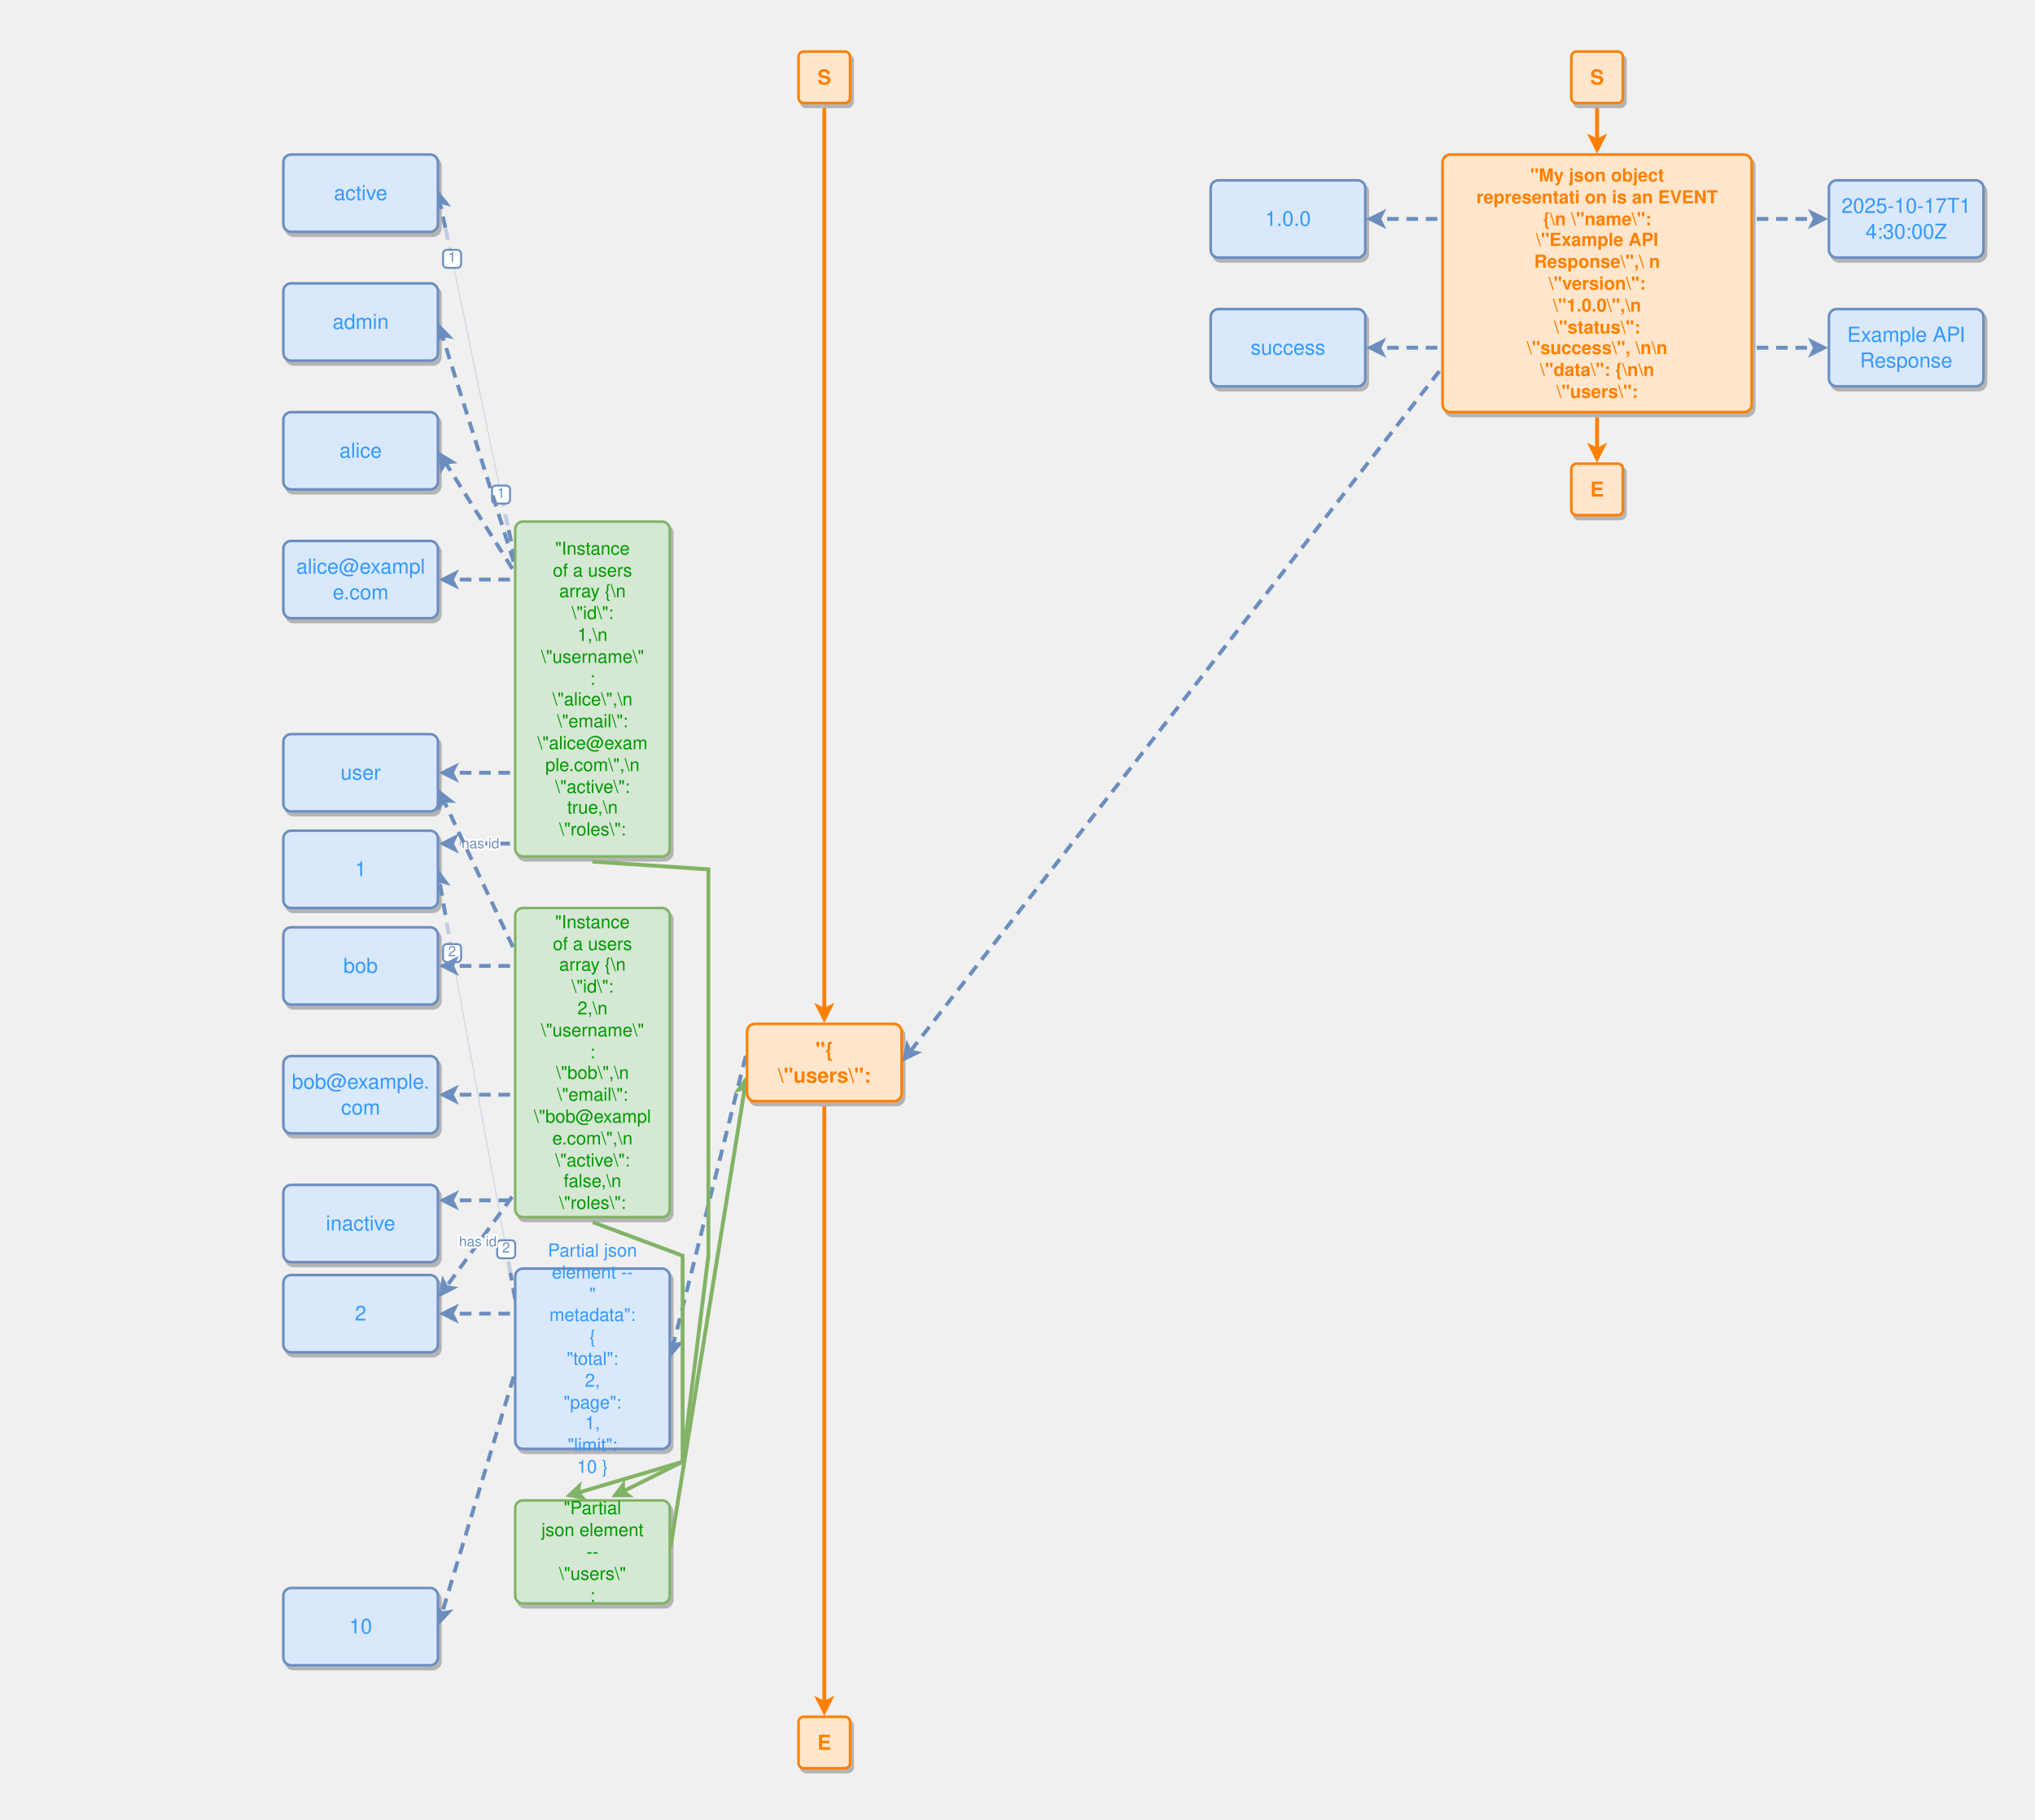
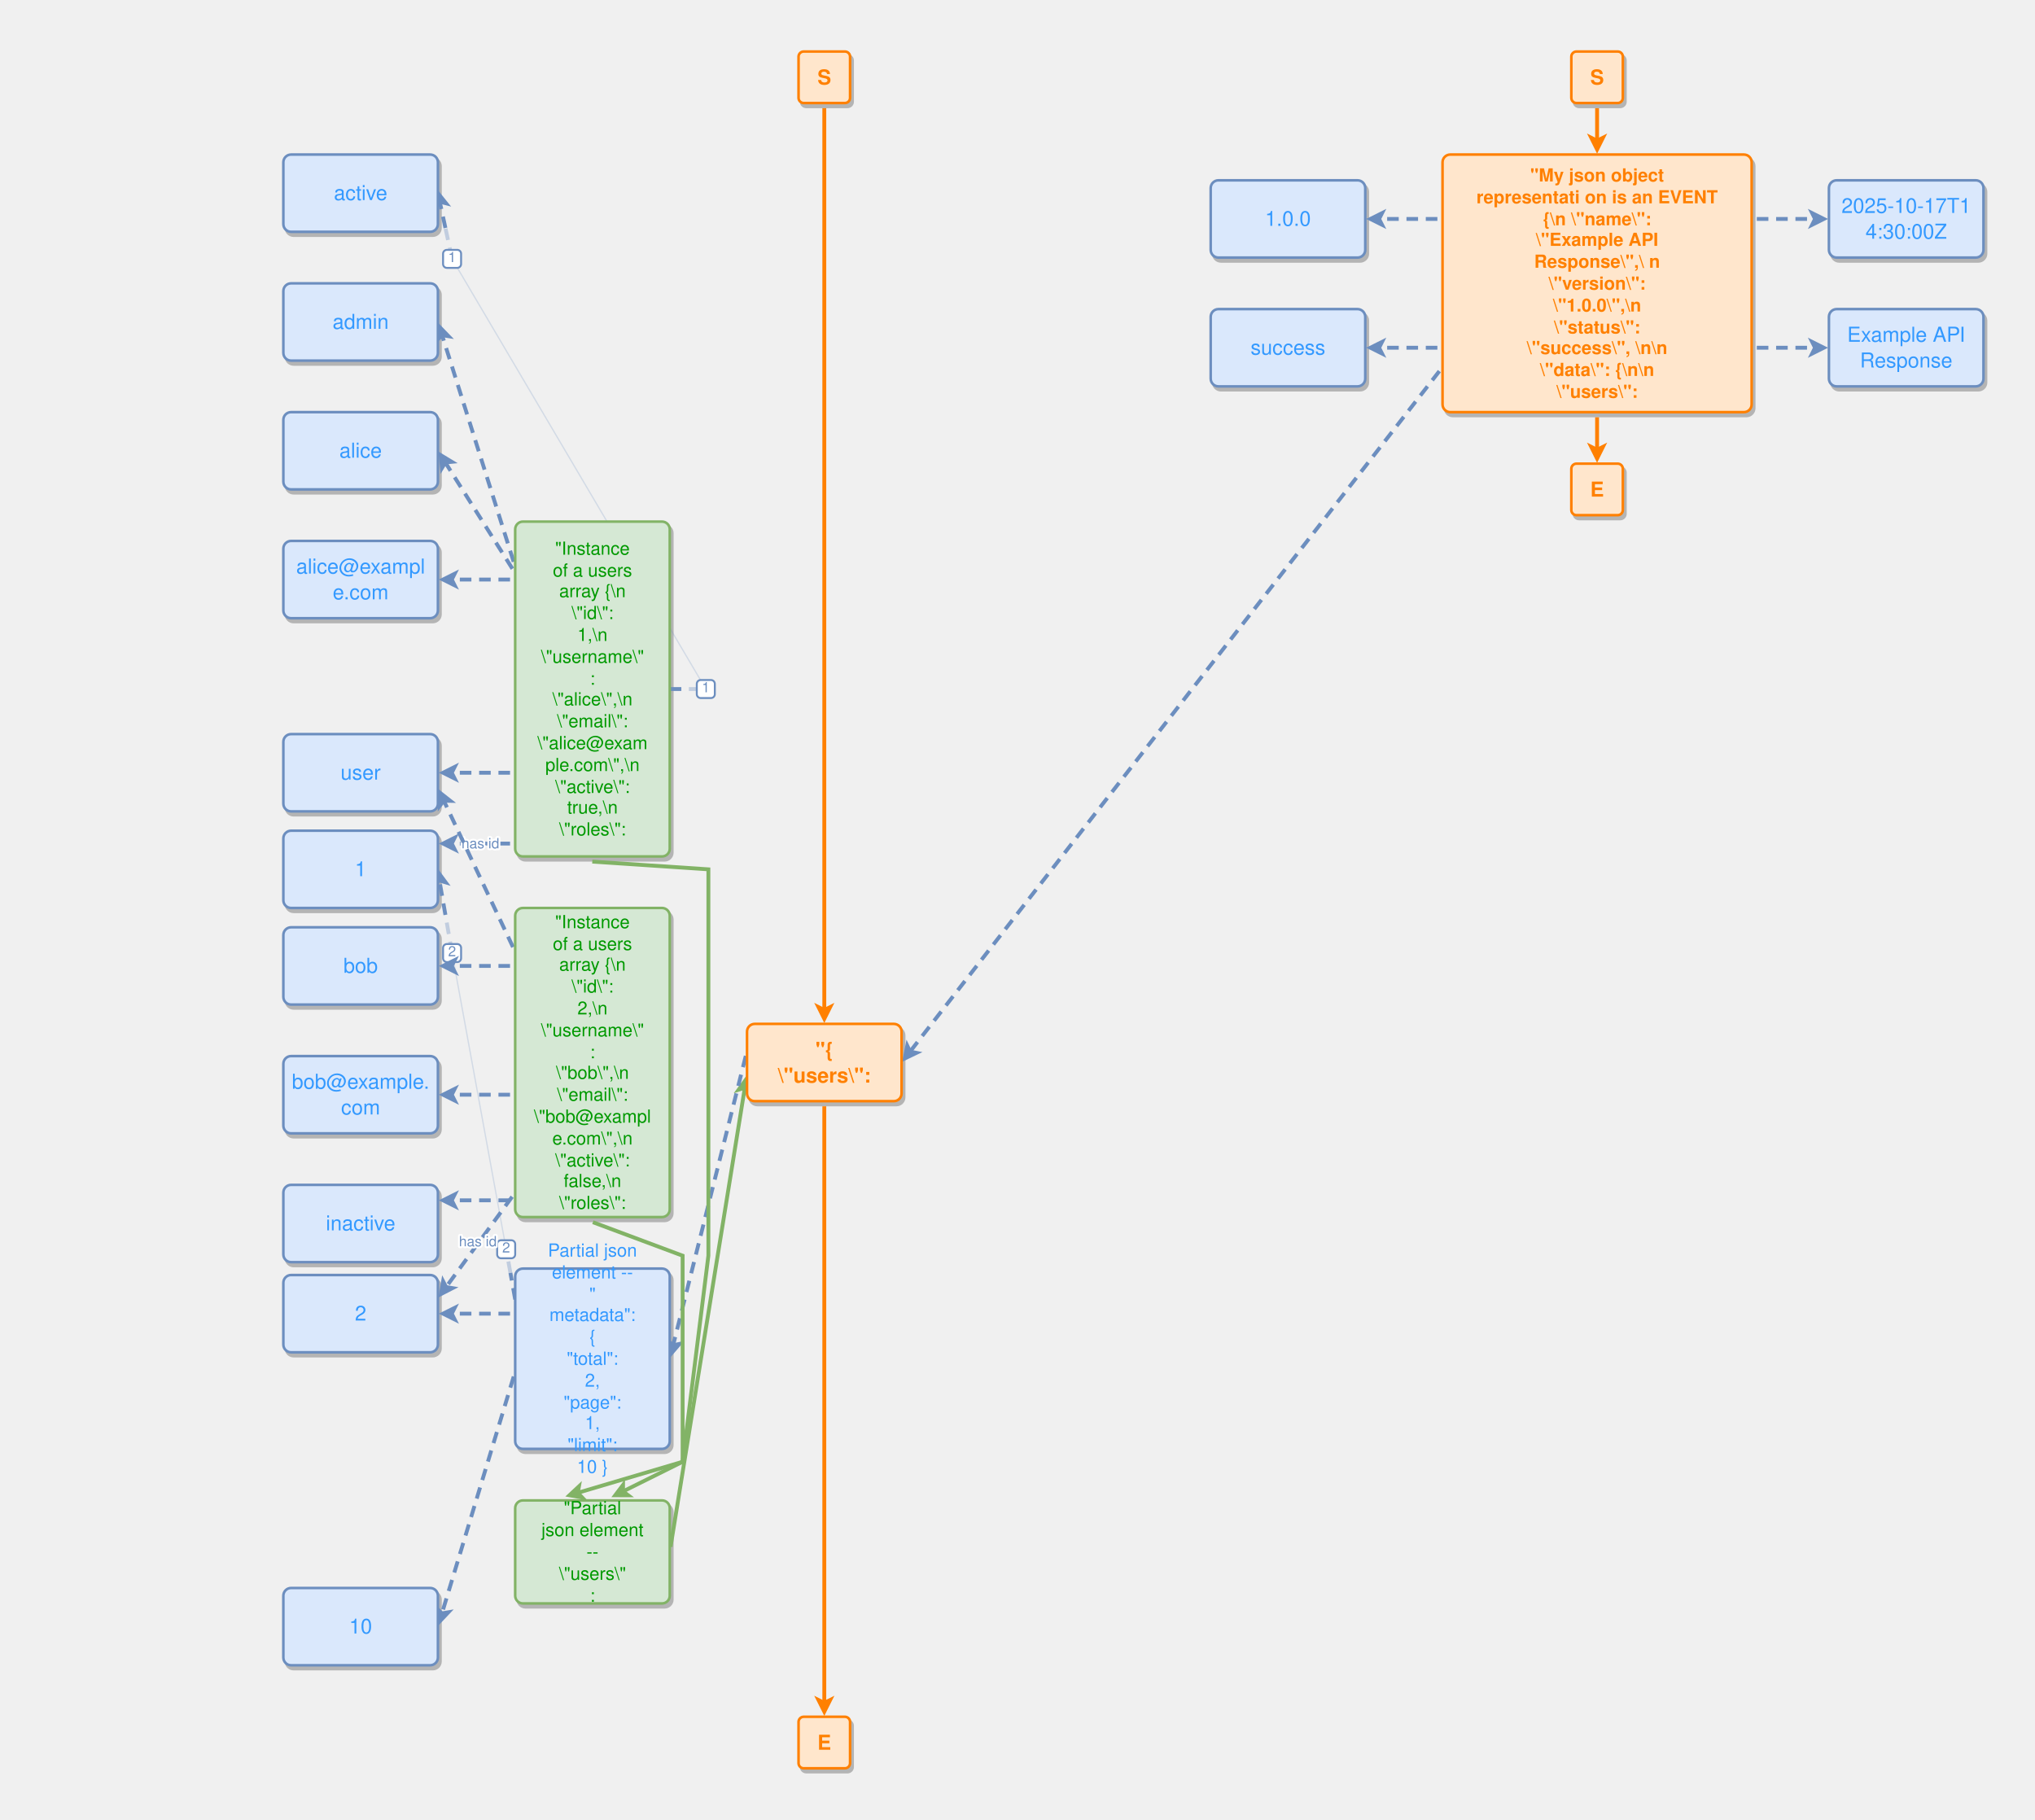
<svg xmlns="http://www.w3.org/2000/svg" width="1580" height="1413" viewBox="0 0 1580 1413">
  <defs>
  </defs>
  <g id="container-shells">
  </g>
  <g id="node-shadows">
    <rect x="220" y="645" width="120" height="60" rx="6" ry="6" fill="#000000" stroke="#000000" stroke-width="2" opacity="0.25" transform="translate(2,3)" />
    <rect x="400" y="985" width="120" height="140" rx="6" ry="6" fill="#000000" stroke="#000000" stroke-width="2" opacity="0.25" transform="translate(2,3)" />
    <rect x="400" y="1165" width="120" height="80" rx="6" ry="6" fill="#000000" stroke="#000000" stroke-width="2" opacity="0.25" transform="translate(2,3)" />
    <rect x="220" y="120" width="120" height="60" rx="6" ry="6" fill="#000000" stroke="#000000" stroke-width="2" opacity="0.25" transform="translate(2,3)" />
    <rect x="220" y="220" width="120" height="60" rx="6" ry="6" fill="#000000" stroke="#000000" stroke-width="2" opacity="0.25" transform="translate(2,3)" />
    <rect x="220" y="320" width="120" height="60" rx="6" ry="6" fill="#000000" stroke="#000000" stroke-width="2" opacity="0.25" transform="translate(2,3)" />
    <rect x="220" y="420" width="120" height="60" rx="6" ry="6" fill="#000000" stroke="#000000" stroke-width="2" opacity="0.25" transform="translate(2,3)" />
    <rect x="220" y="720" width="120" height="60" rx="6" ry="6" fill="#000000" stroke="#000000" stroke-width="2" opacity="0.25" transform="translate(2,3)" />
    <rect x="220" y="820" width="120" height="60" rx="6" ry="6" fill="#000000" stroke="#000000" stroke-width="2" opacity="0.25" transform="translate(2,3)" />
    <rect x="220" y="920" width="120" height="60" rx="6" ry="6" fill="#000000" stroke="#000000" stroke-width="2" opacity="0.25" transform="translate(2,3)" />
    <rect x="940" y="240" width="120" height="60" rx="6" ry="6" fill="#000000" stroke="#000000" stroke-width="2" opacity="0.25" transform="translate(2,3)" />
    <rect x="940" y="140" width="120" height="60" rx="6" ry="6" fill="#000000" stroke="#000000" stroke-width="2" opacity="0.25" transform="translate(2,3)" />
    <rect x="220" y="570" width="120" height="60" rx="6" ry="6" fill="#000000" stroke="#000000" stroke-width="2" opacity="0.25" transform="translate(2,3)" />
    <rect x="580" y="795" width="120" height="60" rx="6" ry="6" fill="#000000" stroke="#000000" stroke-width="2" opacity="0.25" transform="translate(2,3)" />
    <rect x="620" y="40" width="40" height="40" rx="4" ry="4" fill="#000000" stroke="#000000" stroke-width="2" opacity="0.25" transform="translate(2,3)" />
    <rect x="620" y="1333" width="40" height="40" rx="4" ry="4" fill="#000000" stroke="#000000" stroke-width="2" opacity="0.25" transform="translate(2,3)" />
    <rect x="1220" y="40" width="40" height="40" rx="4" ry="4" fill="#000000" stroke="#000000" stroke-width="2" opacity="0.25" transform="translate(2,3)" />
    <rect x="1220" y="360" width="40" height="40" rx="4" ry="4" fill="#000000" stroke="#000000" stroke-width="2" opacity="0.25" transform="translate(2,3)" />
    <rect x="220" y="1233" width="120" height="60" rx="6" ry="6" fill="#000000" stroke="#000000" stroke-width="2" opacity="0.25" transform="translate(2,3)" />
    <rect x="220" y="990" width="120" height="60" rx="6" ry="6" fill="#000000" stroke="#000000" stroke-width="2" opacity="0.25" transform="translate(2,3)" />
    <rect x="1420" y="140" width="120" height="60" rx="6" ry="6" fill="#000000" stroke="#000000" stroke-width="2" opacity="0.25" transform="translate(2,3)" />
    <rect x="1420" y="240" width="120" height="60" rx="6" ry="6" fill="#000000" stroke="#000000" stroke-width="2" opacity="0.25" transform="translate(2,3)" />
    <rect x="400" y="405" width="120" height="260" rx="6" ry="6" fill="#000000" stroke="#000000" stroke-width="2" opacity="0.25" transform="translate(2,3)" />
    <rect x="400" y="705" width="120" height="240" rx="6" ry="6" fill="#000000" stroke="#000000" stroke-width="2" opacity="0.25" transform="translate(2,3)" />
    <rect x="1120" y="120" width="240" height="200" rx="6" ry="6" fill="#000000" stroke="#000000" stroke-width="2" opacity="0.25" transform="translate(2,3)" />
  </g>
  <g id="edges">
    <g class="edge" data-edge-idx="0" data-edge-base="expresses" data-edge-from="10" data-edge-to="1">
      <line class="edge-ghost" x1="393.00" y1="970.00" x2="351.00" y2="740.00" stroke="#6c8ebf" stroke-width="1" stroke-opacity="0.22" />
      <g class="edge-full" opacity="0">
        <line x1="393.00" y1="970.00" x2="351.00" y2="740.00" stroke="#6c8ebf" stroke-width="3" stroke-dasharray="9 6" />
        <text x="372" y="855" text-anchor="middle" dominant-baseline="middle" font-family="Helvetica,Inter,Segoe UI,Arial" font-size="11" paint-order="stroke" stroke="#ffffff" stroke-width="3" stroke-linejoin="round" fill="#6c8ebf">
      </text>
      </g>
      <g class="edge-stub" data-stub-end="source">
        <line x1="400.00" y1="1009.00" x2="396.29" y2="988.35" stroke="#6c8ebf" stroke-width="3" stroke-dasharray="9 6" />
        <line x1="396.29" y1="988.35" x2="393.00" y2="970.00" stroke="#6c8ebf" stroke-width="3" stroke-dasharray="9 6" stroke-opacity="0.35" />
        <g class="edge-badge">
          <rect x="386.00" y="963.00" width="14.00" height="14.00" rx="3" fill="#ffffff" stroke="#6c8ebf" stroke-width="1.5" />
          <text x="393.00" y="970.00" text-anchor="middle" dominant-baseline="central" font-size="11" font-family="Helvetica,Arial,sans-serif" fill="#6c8ebf">2</text>
        </g>
      </g>
      <g class="edge-stub" data-stub-end="target">
        <line x1="345.82" y1="710.35" x2="341.16" y2="683.65" stroke="#6c8ebf" stroke-width="3" stroke-dasharray="9 6" />
        <line x1="351.00" y1="740.00" x2="345.82" y2="710.35" stroke="#6c8ebf" stroke-width="3" stroke-dasharray="9 6" stroke-opacity="0.35" />
        <path d="M 340.00 677.00 L 345.98 685.09 L 341.16 683.65 L 337.12 686.64 Z" fill="#6c8ebf" stroke="#6c8ebf" stroke-width="3" stroke-miterlimit="10" />
        <g class="edge-badge">
          <rect x="344.00" y="733.00" width="14.00" height="14.00" rx="3" fill="#ffffff" stroke="#6c8ebf" stroke-width="1.5" />
          <text x="351.00" y="740.00" text-anchor="middle" dominant-baseline="central" font-size="11" font-family="Helvetica,Arial,sans-serif" fill="#6c8ebf">2</text>
        </g>
      </g>
    </g>
    <g class="edge" data-edge-idx="1" data-edge-base="expresses" data-edge-from="10" data-edge-to="3">
      <line x1="398.84" y1="1068.83" x2="343.12" y2="1252.71" stroke="#6c8ebf" stroke-width="3" stroke-dasharray="9 6" />
      <path d="M 341.16 1259.17 L 339.46 1249.25 L 343.12 1252.71 L 348.08 1251.86 Z" fill="#6c8ebf" stroke="#6c8ebf" stroke-width="3" stroke-miterlimit="10" />
      <text x="370" y="1160" text-anchor="middle" dominant-baseline="middle" font-family="Helvetica,Inter,Segoe UI,Arial" font-size="11" paint-order="stroke" stroke="#ffffff" stroke-width="3" stroke-linejoin="round" fill="#6c8ebf">
      </text>
    </g>
    <g class="edge" data-edge-idx="2" data-edge-base="expresses" data-edge-from="10" data-edge-to="4">
      <line x1="396.00" y1="1020.00" x2="350.75" y2="1020.00" stroke="#6c8ebf" stroke-width="3" stroke-dasharray="9 6" />
      <path d="M 344.00 1020.00 L 353.00 1015.50 L 350.75 1020.00 L 353.00 1024.50 Z" fill="#6c8ebf" stroke="#6c8ebf" stroke-width="3" stroke-miterlimit="10" />
      <text x="373" y="1020" text-anchor="middle" dominant-baseline="middle" font-family="Helvetica,Inter,Segoe UI,Arial" font-size="11" paint-order="stroke" stroke="#ffffff" stroke-width="3" stroke-linejoin="round" fill="#6c8ebf">
      </text>
    </g>
    <g class="edge" data-edge-idx="3" data-edge-base="partof" data-edge-from="11" data-edge-to="21">
      <line x1="520.64" y1="1201.05" x2="578.28" y2="844.61" stroke="#82b366" stroke-width="3" />
      <path d="M 579.36 837.95 L 582.37 847.55 L 578.28 844.61 L 573.48 846.11 Z" fill="#82b366" stroke="#82b366" stroke-width="3" stroke-miterlimit="10" />
    </g>
    <g class="edge" data-edge-idx="4" data-edge-base="expresses" data-edge-from="21" data-edge-to="10">
      <line x1="579.03" y1="819.88" x2="522.62" y2="1044.57" stroke="#6c8ebf" stroke-width="3" stroke-dasharray="9 6" />
      <path d="M 520.97 1051.12 L 518.80 1041.30 L 522.62 1044.57 L 527.53 1043.49 Z" fill="#6c8ebf" stroke="#6c8ebf" stroke-width="3" stroke-miterlimit="10" />
      <text x="550" y="931" text-anchor="middle" dominant-baseline="middle" font-family="Helvetica,Inter,Segoe UI,Arial" font-size="11" paint-order="stroke" stroke="#ffffff" stroke-width="3" stroke-linejoin="round" fill="#6c8ebf">
      </text>
    </g>
    <g class="edge" data-edge-idx="5" data-edge-base="leadsto" data-edge-from="21" data-edge-to="23">
      <line x1="640.00" y1="859.00" x2="640.00" y2="1322.25" stroke="#ff8000" stroke-width="3" />
      <path d="M 640.00 1329.00 L 635.50 1320.00 L 640.00 1322.25 L 644.50 1320.00 Z" fill="#ff8000" stroke="#ff8000" stroke-width="3" stroke-miterlimit="10" />
    </g>
    <g class="edge" data-edge-idx="6" data-edge-base="leadsto" data-edge-from="22" data-edge-to="21">
      <line x1="640.00" y1="84.00" x2="640.00" y2="784.25" stroke="#ff8000" stroke-width="3" />
      <path d="M 640.00 791.00 L 635.50 782.00 L 640.00 784.25 L 644.50 782.00 Z" fill="#ff8000" stroke="#ff8000" stroke-width="3" stroke-miterlimit="10" />
    </g>
    <g class="edge" data-edge-idx="7" data-edge-base="leadsto" data-edge-from="24" data-edge-to="9">
      <line x1="1240.00" y1="84.00" x2="1240.00" y2="109.25" stroke="#ff8000" stroke-width="3" />
      <path d="M 1240.00 116.00 L 1235.50 107.00 L 1240.00 109.25 L 1244.50 107.00 Z" fill="#ff8000" stroke="#ff8000" stroke-width="3" stroke-miterlimit="10" />
    </g>
    <g class="edge" data-edge-idx="8" data-edge-base="expresses" data-edge-from="7" data-edge-to="1">
      <line x1="396.00" y1="655.00" x2="350.75" y2="655.00" stroke="#6c8ebf" stroke-width="3" stroke-dasharray="9 6" />
      <path d="M 344.00 655.00 L 353.00 650.50 L 350.75 655.00 L 353.00 659.50 Z" fill="#6c8ebf" stroke="#6c8ebf" stroke-width="3" stroke-miterlimit="10" />
      <text x="373" y="655" text-anchor="middle" dominant-baseline="middle" font-family="Helvetica,Inter,Segoe UI,Arial" font-size="11" paint-order="stroke" stroke="#ffffff" stroke-width="3" stroke-linejoin="round" fill="#6c8ebf">has id</text>
    </g>
    <g class="edge" data-edge-idx="9" data-edge-base="partof" data-edge-from="7" data-edge-to="11">
      <polyline points="459.86,669.00 550,675 550,975 530,1135 448.62,1159.09" fill="none" stroke="#82b366" stroke-width="3" />
      <path d="M 442.14 1161.00 L 449.50 1154.13 L 448.62 1159.09 L 452.05 1162.76 Z" fill="#82b366" stroke="#82b366" stroke-width="3" stroke-miterlimit="10" />
    </g>
    <g class="edge" data-edge-idx="10" data-edge-base="expresses" data-edge-from="7" data-edge-to="12">
-       <line class="edge-ghost" x1="389.00" y1="384.00" x2="351.00" y2="201.00" stroke="#6c8ebf" stroke-width="1" stroke-opacity="0.22" />
+       <line class="edge-ghost" x1="548.00" y1="535.00" x2="351.00" y2="201.00" stroke="#6c8ebf" stroke-width="1" stroke-opacity="0.22" />
      <g class="edge-full" opacity="0">
-         <line x1="389.00" y1="384.00" x2="351.00" y2="201.00" stroke="#6c8ebf" stroke-width="3" stroke-dasharray="9 6" />
-         <text x="370" y="292" text-anchor="middle" dominant-baseline="middle" font-family="Helvetica,Inter,Segoe UI,Arial" font-size="11" paint-order="stroke" stroke="#ffffff" stroke-width="3" stroke-linejoin="round" fill="#6c8ebf">
+         <line x1="548.00" y1="535.00" x2="351.00" y2="201.00" stroke="#6c8ebf" stroke-width="3" stroke-dasharray="9 6" />
+         <text x="449" y="368" text-anchor="middle" dominant-baseline="middle" font-family="Helvetica,Inter,Segoe UI,Arial" font-size="11" paint-order="stroke" stroke="#ffffff" stroke-width="3" stroke-linejoin="round" fill="#6c8ebf">
      </text>
      </g>
      <g class="edge-stub" data-stub-end="source">
-         <line x1="400.00" y1="435.00" x2="394.18" y2="408.00" stroke="#6c8ebf" stroke-width="3" stroke-dasharray="9 6" />
-         <line x1="394.18" y1="408.00" x2="389.00" y2="384.00" stroke="#6c8ebf" stroke-width="3" stroke-dasharray="9 6" stroke-opacity="0.35" />
+         <line x1="520.00" y1="535.00" x2="534.82" y2="535.00" stroke="#6c8ebf" stroke-width="3" stroke-dasharray="9 6" />
+         <line x1="534.82" y1="535.00" x2="548.00" y2="535.00" stroke="#6c8ebf" stroke-width="3" stroke-dasharray="9 6" stroke-opacity="0.35" />
        <g class="edge-badge">
-           <rect x="382.00" y="377.00" width="14.00" height="14.00" rx="3" fill="#ffffff" stroke="#6c8ebf" stroke-width="1.5" />
-           <text x="389.00" y="384.00" text-anchor="middle" dominant-baseline="central" font-size="11" font-family="Helvetica,Arial,sans-serif" fill="#6c8ebf">1</text>
+           <rect x="541.00" y="528.00" width="14.00" height="14.00" rx="3" fill="#ffffff" stroke="#6c8ebf" stroke-width="1.5" />
+           <text x="548.00" y="535.00" text-anchor="middle" dominant-baseline="central" font-size="11" font-family="Helvetica,Arial,sans-serif" fill="#6c8ebf">1</text>
        </g>
      </g>
      <g class="edge-stub" data-stub-end="target">
        <line x1="345.82" y1="177.00" x2="341.42" y2="156.60" stroke="#6c8ebf" stroke-width="3" stroke-dasharray="9 6" />
        <line x1="351.00" y1="201.00" x2="345.82" y2="177.00" stroke="#6c8ebf" stroke-width="3" stroke-dasharray="9 6" stroke-opacity="0.35" />
        <path d="M 340.00 150.00 L 346.30 157.85 L 341.42 156.60 L 337.50 159.75 Z" fill="#6c8ebf" stroke="#6c8ebf" stroke-width="3" stroke-miterlimit="10" />
        <g class="edge-badge">
          <rect x="344.00" y="194.00" width="14.00" height="14.00" rx="3" fill="#ffffff" stroke="#6c8ebf" stroke-width="1.5" />
          <text x="351.00" y="201.00" text-anchor="middle" dominant-baseline="central" font-size="11" font-family="Helvetica,Arial,sans-serif" fill="#6c8ebf">1</text>
        </g>
      </g>
    </g>
    <g class="edge" data-edge-idx="11" data-edge-base="expresses" data-edge-from="7" data-edge-to="13">
      <line x1="398.80" y1="436.19" x2="343.24" y2="260.25" stroke="#6c8ebf" stroke-width="3" stroke-dasharray="9 6" />
      <path d="M 341.20 253.81 L 348.21 261.04 L 343.24 260.25 L 339.62 263.75 Z" fill="#6c8ebf" stroke="#6c8ebf" stroke-width="3" stroke-miterlimit="10" />
      <text x="370" y="348" text-anchor="middle" dominant-baseline="middle" font-family="Helvetica,Inter,Segoe UI,Arial" font-size="11" paint-order="stroke" stroke="#ffffff" stroke-width="3" stroke-linejoin="round" fill="#6c8ebf">
      </text>
    </g>
    <g class="edge" data-edge-idx="12" data-edge-base="expresses" data-edge-from="7" data-edge-to="14">
      <line x1="397.86" y1="441.62" x2="345.74" y2="359.09" stroke="#6c8ebf" stroke-width="3" stroke-dasharray="9 6" />
      <path d="M 342.14 353.38 L 350.75 358.59 L 345.74 359.09 L 343.14 363.39 Z" fill="#6c8ebf" stroke="#6c8ebf" stroke-width="3" stroke-miterlimit="10" />
      <text x="371" y="400" text-anchor="middle" dominant-baseline="middle" font-family="Helvetica,Inter,Segoe UI,Arial" font-size="11" paint-order="stroke" stroke="#ffffff" stroke-width="3" stroke-linejoin="round" fill="#6c8ebf">
      </text>
    </g>
    <g class="edge" data-edge-idx="13" data-edge-base="expresses" data-edge-from="7" data-edge-to="15">
      <line x1="396.00" y1="450.00" x2="350.75" y2="450.00" stroke="#6c8ebf" stroke-width="3" stroke-dasharray="9 6" />
      <path d="M 344.00 450.00 L 353.00 445.50 L 350.75 450.00 L 353.00 454.50 Z" fill="#6c8ebf" stroke="#6c8ebf" stroke-width="3" stroke-miterlimit="10" />
      <text x="373" y="450" text-anchor="middle" dominant-baseline="middle" font-family="Helvetica,Inter,Segoe UI,Arial" font-size="11" paint-order="stroke" stroke="#ffffff" stroke-width="3" stroke-linejoin="round" fill="#6c8ebf">
      </text>
    </g>
    <g class="edge" data-edge-idx="14" data-edge-base="expresses" data-edge-from="7" data-edge-to="20">
      <line x1="396.00" y1="600.00" x2="350.75" y2="600.00" stroke="#6c8ebf" stroke-width="3" stroke-dasharray="9 6" />
      <path d="M 344.00 600.00 L 353.00 595.50 L 350.75 600.00 L 353.00 604.50 Z" fill="#6c8ebf" stroke="#6c8ebf" stroke-width="3" stroke-miterlimit="10" />
      <text x="373" y="600" text-anchor="middle" dominant-baseline="middle" font-family="Helvetica,Inter,Segoe UI,Arial" font-size="11" paint-order="stroke" stroke="#ffffff" stroke-width="3" stroke-linejoin="round" fill="#6c8ebf">
      </text>
    </g>
    <g class="edge" data-edge-idx="15" data-edge-base="partof" data-edge-from="8" data-edge-to="11">
      <polyline points="460.33,948.99 530,975 530,1135 483.72,1158.01" fill="none" stroke="#82b366" stroke-width="3" />
      <path d="M 477.67 1161.01 L 483.73 1152.98 L 483.72 1158.01 L 487.74 1161.04 Z" fill="#82b366" stroke="#82b366" stroke-width="3" stroke-miterlimit="10" />
    </g>
    <g class="edge" data-edge-idx="16" data-edge-base="expresses" data-edge-from="8" data-edge-to="16">
      <line x1="396.00" y1="750.00" x2="350.75" y2="750.00" stroke="#6c8ebf" stroke-width="3" stroke-dasharray="9 6" />
      <path d="M 344.00 750.00 L 353.00 745.50 L 350.75 750.00 L 353.00 754.50 Z" fill="#6c8ebf" stroke="#6c8ebf" stroke-width="3" stroke-miterlimit="10" />
      <text x="373" y="750" text-anchor="middle" dominant-baseline="middle" font-family="Helvetica,Inter,Segoe UI,Arial" font-size="11" paint-order="stroke" stroke="#ffffff" stroke-width="3" stroke-linejoin="round" fill="#6c8ebf">
      </text>
    </g>
    <g class="edge" data-edge-idx="17" data-edge-base="expresses" data-edge-from="8" data-edge-to="17">
      <line x1="396.00" y1="850.00" x2="350.75" y2="850.00" stroke="#6c8ebf" stroke-width="3" stroke-dasharray="9 6" />
      <path d="M 344.00 850.00 L 353.00 845.50 L 350.75 850.00 L 353.00 854.50 Z" fill="#6c8ebf" stroke="#6c8ebf" stroke-width="3" stroke-miterlimit="10" />
      <text x="373" y="850" text-anchor="middle" dominant-baseline="middle" font-family="Helvetica,Inter,Segoe UI,Arial" font-size="11" paint-order="stroke" stroke="#ffffff" stroke-width="3" stroke-linejoin="round" fill="#6c8ebf">
      </text>
    </g>
    <g class="edge" data-edge-idx="18" data-edge-base="expresses" data-edge-from="8" data-edge-to="18">
      <line x1="396.00" y1="932.00" x2="350.75" y2="932.00" stroke="#6c8ebf" stroke-width="3" stroke-dasharray="9 6" />
      <path d="M 344.00 932.00 L 353.00 927.50 L 350.75 932.00 L 353.00 936.50 Z" fill="#6c8ebf" stroke="#6c8ebf" stroke-width="3" stroke-miterlimit="10" />
      <text x="373" y="932" text-anchor="middle" dominant-baseline="middle" font-family="Helvetica,Inter,Segoe UI,Arial" font-size="11" paint-order="stroke" stroke="#ffffff" stroke-width="3" stroke-linejoin="round" fill="#6c8ebf">
      </text>
    </g>
    <g class="edge" data-edge-idx="19" data-edge-base="expresses" data-edge-from="8" data-edge-to="20">
      <line x1="398.29" y1="735.38" x2="344.59" y2="621.72" stroke="#6c8ebf" stroke-width="3" stroke-dasharray="9 6" />
      <path d="M 341.71 615.62 L 349.62 621.83 L 344.59 621.72 L 341.48 625.68 Z" fill="#6c8ebf" stroke="#6c8ebf" stroke-width="3" stroke-miterlimit="10" />
      <text x="371" y="678" text-anchor="middle" dominant-baseline="middle" font-family="Helvetica,Inter,Segoe UI,Arial" font-size="11" paint-order="stroke" stroke="#ffffff" stroke-width="3" stroke-linejoin="round" fill="#6c8ebf">
      </text>
    </g>
    <g class="edge" data-edge-idx="20" data-edge-base="expresses" data-edge-from="8" data-edge-to="4">
      <line x1="397.64" y1="929.23" x2="346.35" y2="999.32" stroke="#6c8ebf" stroke-width="3" stroke-dasharray="9 6" />
      <path d="M 342.36 1004.77 L 344.04 994.85 L 346.35 999.32 L 351.31 1000.17 Z" fill="#6c8ebf" stroke="#6c8ebf" stroke-width="3" stroke-miterlimit="10" />
      <text x="371" y="964" text-anchor="middle" dominant-baseline="middle" font-family="Helvetica,Inter,Segoe UI,Arial" font-size="11" paint-order="stroke" stroke="#ffffff" stroke-width="3" stroke-linejoin="round" fill="#6c8ebf">has id</text>
    </g>
    <g class="edge" data-edge-idx="21" data-edge-base="expresses" data-edge-from="9" data-edge-to="19">
      <line x1="1116.00" y1="270.00" x2="1070.75" y2="270.00" stroke="#6c8ebf" stroke-width="3" stroke-dasharray="9 6" />
      <path d="M 1064.00 270.00 L 1073.00 265.50 L 1070.75 270.00 L 1073.00 274.50 Z" fill="#6c8ebf" stroke="#6c8ebf" stroke-width="3" stroke-miterlimit="10" />
      <text x="1093" y="270" text-anchor="middle" dominant-baseline="middle" font-family="Helvetica,Inter,Segoe UI,Arial" font-size="11" paint-order="stroke" stroke="#ffffff" stroke-width="3" stroke-linejoin="round" fill="#6c8ebf">
      </text>
    </g>
    <g class="edge" data-edge-idx="22" data-edge-base="expresses" data-edge-from="9" data-edge-to="2">
      <line x1="1116.00" y1="170.00" x2="1070.75" y2="170.00" stroke="#6c8ebf" stroke-width="3" stroke-dasharray="9 6" />
      <path d="M 1064.00 170.00 L 1073.00 165.50 L 1070.75 170.00 L 1073.00 174.50 Z" fill="#6c8ebf" stroke="#6c8ebf" stroke-width="3" stroke-miterlimit="10" />
      <text x="1093" y="170" text-anchor="middle" dominant-baseline="middle" font-family="Helvetica,Inter,Segoe UI,Arial" font-size="11" paint-order="stroke" stroke="#ffffff" stroke-width="3" stroke-linejoin="round" fill="#6c8ebf">
      </text>
    </g>
    <g class="edge" data-edge-idx="23" data-edge-base="expresses" data-edge-from="9" data-edge-to="21">
      <line x1="1117.54" y1="288.16" x2="706.60" y2="816.51" stroke="#6c8ebf" stroke-width="3" stroke-dasharray="9 6" />
      <path d="M 702.46 821.84 L 704.43 811.98 L 706.60 816.51 L 711.53 817.50 Z" fill="#6c8ebf" stroke="#6c8ebf" stroke-width="3" stroke-miterlimit="10" />
      <text x="911" y="552" text-anchor="middle" dominant-baseline="middle" font-family="Helvetica,Inter,Segoe UI,Arial" font-size="11" paint-order="stroke" stroke="#ffffff" stroke-width="3" stroke-linejoin="round" fill="#6c8ebf">
      </text>
    </g>
    <g class="edge" data-edge-idx="24" data-edge-base="leadsto" data-edge-from="9" data-edge-to="25">
      <line x1="1240.00" y1="324.00" x2="1240.00" y2="349.25" stroke="#ff8000" stroke-width="3" />
      <path d="M 1240.00 356.00 L 1235.50 347.00 L 1240.00 349.25 L 1244.50 347.00 Z" fill="#ff8000" stroke="#ff8000" stroke-width="3" stroke-miterlimit="10" />
    </g>
    <g class="edge" data-edge-idx="25" data-edge-base="expresses" data-edge-from="9" data-edge-to="5">
      <line x1="1364.00" y1="170.00" x2="1409.25" y2="170.00" stroke="#6c8ebf" stroke-width="3" stroke-dasharray="9 6" />
      <path d="M 1416.00 170.00 L 1407.00 174.50 L 1409.25 170.00 L 1407.00 165.50 Z" fill="#6c8ebf" stroke="#6c8ebf" stroke-width="3" stroke-miterlimit="10" />
      <text x="1386" y="170" text-anchor="middle" dominant-baseline="middle" font-family="Helvetica,Inter,Segoe UI,Arial" font-size="11" paint-order="stroke" stroke="#ffffff" stroke-width="3" stroke-linejoin="round" fill="#6c8ebf">
      </text>
    </g>
    <g class="edge" data-edge-idx="26" data-edge-base="expresses" data-edge-from="9" data-edge-to="6">
      <line x1="1364.00" y1="270.00" x2="1409.25" y2="270.00" stroke="#6c8ebf" stroke-width="3" stroke-dasharray="9 6" />
      <path d="M 1416.00 270.00 L 1407.00 274.50 L 1409.25 270.00 L 1407.00 265.50 Z" fill="#6c8ebf" stroke="#6c8ebf" stroke-width="3" stroke-miterlimit="10" />
      <text x="1386" y="270" text-anchor="middle" dominant-baseline="middle" font-family="Helvetica,Inter,Segoe UI,Arial" font-size="11" paint-order="stroke" stroke="#ffffff" stroke-width="3" stroke-linejoin="round" fill="#6c8ebf">
      </text>
    </g>
  </g>
  <g id="nodes">
    <rect x="220" y="645" width="120" height="60" rx="6" ry="6" fill="#dae8fc" stroke="#6c8ebf" stroke-width="2" />
    <text x="280" y="675" text-anchor="middle" dominant-baseline="middle" font-family="Helvetica,Inter,Segoe UI,Arial" font-size="16" font-weight="normal" fill="#3399ff">1</text>
    <rect x="400" y="985" width="120" height="140" rx="6" ry="6" fill="#dae8fc" stroke="#6c8ebf" stroke-width="2" />
    <text x="460" y="971" text-anchor="middle" dominant-baseline="middle" font-family="Helvetica,Inter,Segoe UI,Arial" font-size="14" font-weight="normal" fill="#3399ff">Partial json</text>
    <text x="460" y="988" text-anchor="middle" dominant-baseline="middle" font-family="Helvetica,Inter,Segoe UI,Arial" font-size="14" font-weight="normal" fill="#3399ff">element --</text>
    <text x="460" y="1005" text-anchor="middle" dominant-baseline="middle" font-family="Helvetica,Inter,Segoe UI,Arial" font-size="14" font-weight="normal" fill="#3399ff">"</text>
    <text x="460" y="1021" text-anchor="middle" dominant-baseline="middle" font-family="Helvetica,Inter,Segoe UI,Arial" font-size="14" font-weight="normal" fill="#3399ff">metadata":</text>
    <text x="460" y="1038" text-anchor="middle" dominant-baseline="middle" font-family="Helvetica,Inter,Segoe UI,Arial" font-size="14" font-weight="normal" fill="#3399ff">{</text>
    <text x="460" y="1055" text-anchor="middle" dominant-baseline="middle" font-family="Helvetica,Inter,Segoe UI,Arial" font-size="14" font-weight="normal" fill="#3399ff">"total":</text>
    <text x="460" y="1072" text-anchor="middle" dominant-baseline="middle" font-family="Helvetica,Inter,Segoe UI,Arial" font-size="14" font-weight="normal" fill="#3399ff">2,</text>
    <text x="460" y="1089" text-anchor="middle" dominant-baseline="middle" font-family="Helvetica,Inter,Segoe UI,Arial" font-size="14" font-weight="normal" fill="#3399ff">"page":</text>
    <text x="460" y="1105" text-anchor="middle" dominant-baseline="middle" font-family="Helvetica,Inter,Segoe UI,Arial" font-size="14" font-weight="normal" fill="#3399ff">1,</text>
    <text x="460" y="1122" text-anchor="middle" dominant-baseline="middle" font-family="Helvetica,Inter,Segoe UI,Arial" font-size="14" font-weight="normal" fill="#3399ff">"limit":</text>
    <text x="460" y="1139" text-anchor="middle" dominant-baseline="middle" font-family="Helvetica,Inter,Segoe UI,Arial" font-size="14" font-weight="normal" fill="#3399ff">10 }</text>
    <rect x="400" y="1165" width="120" height="80" rx="6" ry="6" fill="#d5e8d4" stroke="#82b366" stroke-width="2" />
    <text x="460" y="1171" text-anchor="middle" dominant-baseline="middle" font-family="Helvetica,Inter,Segoe UI,Arial" font-size="14" font-weight="normal" fill="#009900">"Partial</text>
    <text x="460" y="1188" text-anchor="middle" dominant-baseline="middle" font-family="Helvetica,Inter,Segoe UI,Arial" font-size="14" font-weight="normal" fill="#009900">json element</text>
    <text x="460" y="1205" text-anchor="middle" dominant-baseline="middle" font-family="Helvetica,Inter,Segoe UI,Arial" font-size="14" font-weight="normal" fill="#009900">--</text>
    <text x="460" y="1222" text-anchor="middle" dominant-baseline="middle" font-family="Helvetica,Inter,Segoe UI,Arial" font-size="14" font-weight="normal" fill="#009900">\"users\"</text>
    <text x="460" y="1239" text-anchor="middle" dominant-baseline="middle" font-family="Helvetica,Inter,Segoe UI,Arial" font-size="14" font-weight="normal" fill="#009900">:</text>
    <rect x="220" y="120" width="120" height="60" rx="6" ry="6" fill="#dae8fc" stroke="#6c8ebf" stroke-width="2" />
    <text x="280" y="150" text-anchor="middle" dominant-baseline="middle" font-family="Helvetica,Inter,Segoe UI,Arial" font-size="16" font-weight="normal" fill="#3399ff">active</text>
    <rect x="220" y="220" width="120" height="60" rx="6" ry="6" fill="#dae8fc" stroke="#6c8ebf" stroke-width="2" />
    <text x="280" y="250" text-anchor="middle" dominant-baseline="middle" font-family="Helvetica,Inter,Segoe UI,Arial" font-size="16" font-weight="normal" fill="#3399ff">admin</text>
    <rect x="220" y="320" width="120" height="60" rx="6" ry="6" fill="#dae8fc" stroke="#6c8ebf" stroke-width="2" />
    <text x="280" y="350" text-anchor="middle" dominant-baseline="middle" font-family="Helvetica,Inter,Segoe UI,Arial" font-size="16" font-weight="normal" fill="#3399ff">alice</text>
    <rect x="220" y="420" width="120" height="60" rx="6" ry="6" fill="#dae8fc" stroke="#6c8ebf" stroke-width="2" />
    <text x="280" y="440" text-anchor="middle" dominant-baseline="middle" font-family="Helvetica,Inter,Segoe UI,Arial" font-size="16" font-weight="normal" fill="#3399ff">alice@exampl</text>
    <text x="280" y="460" text-anchor="middle" dominant-baseline="middle" font-family="Helvetica,Inter,Segoe UI,Arial" font-size="16" font-weight="normal" fill="#3399ff">e.com</text>
    <rect x="220" y="720" width="120" height="60" rx="6" ry="6" fill="#dae8fc" stroke="#6c8ebf" stroke-width="2" />
    <text x="280" y="750" text-anchor="middle" dominant-baseline="middle" font-family="Helvetica,Inter,Segoe UI,Arial" font-size="16" font-weight="normal" fill="#3399ff">bob</text>
    <rect x="220" y="820" width="120" height="60" rx="6" ry="6" fill="#dae8fc" stroke="#6c8ebf" stroke-width="2" />
    <text x="280" y="840" text-anchor="middle" dominant-baseline="middle" font-family="Helvetica,Inter,Segoe UI,Arial" font-size="16" font-weight="normal" fill="#3399ff">bob@example.</text>
    <text x="280" y="860" text-anchor="middle" dominant-baseline="middle" font-family="Helvetica,Inter,Segoe UI,Arial" font-size="16" font-weight="normal" fill="#3399ff">com</text>
    <rect x="220" y="920" width="120" height="60" rx="6" ry="6" fill="#dae8fc" stroke="#6c8ebf" stroke-width="2" />
    <text x="280" y="950" text-anchor="middle" dominant-baseline="middle" font-family="Helvetica,Inter,Segoe UI,Arial" font-size="16" font-weight="normal" fill="#3399ff">inactive</text>
    <rect x="940" y="240" width="120" height="60" rx="6" ry="6" fill="#dae8fc" stroke="#6c8ebf" stroke-width="2" />
    <text x="1000" y="270" text-anchor="middle" dominant-baseline="middle" font-family="Helvetica,Inter,Segoe UI,Arial" font-size="16" font-weight="normal" fill="#3399ff">success</text>
    <rect x="940" y="140" width="120" height="60" rx="6" ry="6" fill="#dae8fc" stroke="#6c8ebf" stroke-width="2" />
    <text x="1000" y="170" text-anchor="middle" dominant-baseline="middle" font-family="Helvetica,Inter,Segoe UI,Arial" font-size="16" font-weight="normal" fill="#3399ff">1.0.0</text>
    <rect x="220" y="570" width="120" height="60" rx="6" ry="6" fill="#dae8fc" stroke="#6c8ebf" stroke-width="2" />
    <text x="280" y="600" text-anchor="middle" dominant-baseline="middle" font-family="Helvetica,Inter,Segoe UI,Arial" font-size="16" font-weight="normal" fill="#3399ff">user</text>
    <rect x="580" y="795" width="120" height="60" rx="6" ry="6" fill="#ffe6cc" stroke="#ff8000" stroke-width="2" />
    <text x="640" y="815" text-anchor="middle" dominant-baseline="middle" font-family="Helvetica,Inter,Segoe UI,Arial" font-size="16" font-weight="bold" fill="#ff8000">"{</text>
    <text x="640" y="835" text-anchor="middle" dominant-baseline="middle" font-family="Helvetica,Inter,Segoe UI,Arial" font-size="16" font-weight="bold" fill="#ff8000">\"users\":</text>
    <rect x="620" y="40" width="40" height="40" rx="4" ry="4" fill="#ffe6cc" stroke="#ff8000" stroke-width="2" />
    <text x="640" y="60" text-anchor="middle" dominant-baseline="middle" font-family="Helvetica,Inter,Segoe UI,Arial" font-size="16" font-weight="bold" fill="#ff8000">S</text>
    <rect x="620" y="1333" width="40" height="40" rx="4" ry="4" fill="#ffe6cc" stroke="#ff8000" stroke-width="2" />
    <text x="640" y="1353" text-anchor="middle" dominant-baseline="middle" font-family="Helvetica,Inter,Segoe UI,Arial" font-size="16" font-weight="bold" fill="#ff8000">E</text>
    <rect x="1220" y="40" width="40" height="40" rx="4" ry="4" fill="#ffe6cc" stroke="#ff8000" stroke-width="2" />
    <text x="1240" y="60" text-anchor="middle" dominant-baseline="middle" font-family="Helvetica,Inter,Segoe UI,Arial" font-size="16" font-weight="bold" fill="#ff8000">S</text>
    <rect x="1220" y="360" width="40" height="40" rx="4" ry="4" fill="#ffe6cc" stroke="#ff8000" stroke-width="2" />
    <text x="1240" y="380" text-anchor="middle" dominant-baseline="middle" font-family="Helvetica,Inter,Segoe UI,Arial" font-size="16" font-weight="bold" fill="#ff8000">E</text>
    <rect x="220" y="1233" width="120" height="60" rx="6" ry="6" fill="#dae8fc" stroke="#6c8ebf" stroke-width="2" />
    <text x="280" y="1263" text-anchor="middle" dominant-baseline="middle" font-family="Helvetica,Inter,Segoe UI,Arial" font-size="16" font-weight="normal" fill="#3399ff">10</text>
    <rect x="220" y="990" width="120" height="60" rx="6" ry="6" fill="#dae8fc" stroke="#6c8ebf" stroke-width="2" />
    <text x="280" y="1020" text-anchor="middle" dominant-baseline="middle" font-family="Helvetica,Inter,Segoe UI,Arial" font-size="16" font-weight="normal" fill="#3399ff">2</text>
    <rect x="1420" y="140" width="120" height="60" rx="6" ry="6" fill="#dae8fc" stroke="#6c8ebf" stroke-width="2" />
    <text x="1480" y="160" text-anchor="middle" dominant-baseline="middle" font-family="Helvetica,Inter,Segoe UI,Arial" font-size="16" font-weight="normal" fill="#3399ff">2025-10-17T1</text>
    <text x="1480" y="180" text-anchor="middle" dominant-baseline="middle" font-family="Helvetica,Inter,Segoe UI,Arial" font-size="16" font-weight="normal" fill="#3399ff">4:30:00Z</text>
    <rect x="1420" y="240" width="120" height="60" rx="6" ry="6" fill="#dae8fc" stroke="#6c8ebf" stroke-width="2" />
    <text x="1480" y="260" text-anchor="middle" dominant-baseline="middle" font-family="Helvetica,Inter,Segoe UI,Arial" font-size="16" font-weight="normal" fill="#3399ff">Example API</text>
    <text x="1480" y="280" text-anchor="middle" dominant-baseline="middle" font-family="Helvetica,Inter,Segoe UI,Arial" font-size="16" font-weight="normal" fill="#3399ff">Response</text>
    <rect x="400" y="405" width="120" height="260" rx="6" ry="6" fill="#d5e8d4" stroke="#82b366" stroke-width="2" />
    <text x="460" y="426" text-anchor="middle" dominant-baseline="middle" font-family="Helvetica,Inter,Segoe UI,Arial" font-size="14" font-weight="normal" fill="#009900">"Instance</text>
    <text x="460" y="443" text-anchor="middle" dominant-baseline="middle" font-family="Helvetica,Inter,Segoe UI,Arial" font-size="14" font-weight="normal" fill="#009900">of a users</text>
    <text x="460" y="459" text-anchor="middle" dominant-baseline="middle" font-family="Helvetica,Inter,Segoe UI,Arial" font-size="14" font-weight="normal" fill="#009900">array {\n</text>
    <text x="460" y="476" text-anchor="middle" dominant-baseline="middle" font-family="Helvetica,Inter,Segoe UI,Arial" font-size="14" font-weight="normal" fill="#009900">\"id\":</text>
    <text x="460" y="493" text-anchor="middle" dominant-baseline="middle" font-family="Helvetica,Inter,Segoe UI,Arial" font-size="14" font-weight="normal" fill="#009900">1,\n</text>
    <text x="460" y="510" text-anchor="middle" dominant-baseline="middle" font-family="Helvetica,Inter,Segoe UI,Arial" font-size="14" font-weight="normal" fill="#009900">\"username\"</text>
    <text x="460" y="527" text-anchor="middle" dominant-baseline="middle" font-family="Helvetica,Inter,Segoe UI,Arial" font-size="14" font-weight="normal" fill="#009900">:</text>
    <text x="460" y="543" text-anchor="middle" dominant-baseline="middle" font-family="Helvetica,Inter,Segoe UI,Arial" font-size="14" font-weight="normal" fill="#009900">\"alice\",\n</text>
    <text x="460" y="560" text-anchor="middle" dominant-baseline="middle" font-family="Helvetica,Inter,Segoe UI,Arial" font-size="14" font-weight="normal" fill="#009900">\"email\":</text>
    <text x="460" y="577" text-anchor="middle" dominant-baseline="middle" font-family="Helvetica,Inter,Segoe UI,Arial" font-size="14" font-weight="normal" fill="#009900">\"alice@exam</text>
    <text x="460" y="594" text-anchor="middle" dominant-baseline="middle" font-family="Helvetica,Inter,Segoe UI,Arial" font-size="14" font-weight="normal" fill="#009900">ple.com\",\n</text>
    <text x="460" y="611" text-anchor="middle" dominant-baseline="middle" font-family="Helvetica,Inter,Segoe UI,Arial" font-size="14" font-weight="normal" fill="#009900">\"active\":</text>
    <text x="460" y="627" text-anchor="middle" dominant-baseline="middle" font-family="Helvetica,Inter,Segoe UI,Arial" font-size="14" font-weight="normal" fill="#009900">true,\n</text>
    <text x="460" y="644" text-anchor="middle" dominant-baseline="middle" font-family="Helvetica,Inter,Segoe UI,Arial" font-size="14" font-weight="normal" fill="#009900">\"roles\":</text>
    <rect x="400" y="705" width="120" height="240" rx="6" ry="6" fill="#d5e8d4" stroke="#82b366" stroke-width="2" />
    <text x="460" y="716" text-anchor="middle" dominant-baseline="middle" font-family="Helvetica,Inter,Segoe UI,Arial" font-size="14" font-weight="normal" fill="#009900">"Instance</text>
    <text x="460" y="733" text-anchor="middle" dominant-baseline="middle" font-family="Helvetica,Inter,Segoe UI,Arial" font-size="14" font-weight="normal" fill="#009900">of a users</text>
    <text x="460" y="749" text-anchor="middle" dominant-baseline="middle" font-family="Helvetica,Inter,Segoe UI,Arial" font-size="14" font-weight="normal" fill="#009900">array {\n</text>
    <text x="460" y="766" text-anchor="middle" dominant-baseline="middle" font-family="Helvetica,Inter,Segoe UI,Arial" font-size="14" font-weight="normal" fill="#009900">\"id\":</text>
    <text x="460" y="783" text-anchor="middle" dominant-baseline="middle" font-family="Helvetica,Inter,Segoe UI,Arial" font-size="14" font-weight="normal" fill="#009900">2,\n</text>
    <text x="460" y="800" text-anchor="middle" dominant-baseline="middle" font-family="Helvetica,Inter,Segoe UI,Arial" font-size="14" font-weight="normal" fill="#009900">\"username\"</text>
    <text x="460" y="817" text-anchor="middle" dominant-baseline="middle" font-family="Helvetica,Inter,Segoe UI,Arial" font-size="14" font-weight="normal" fill="#009900">:</text>
    <text x="460" y="833" text-anchor="middle" dominant-baseline="middle" font-family="Helvetica,Inter,Segoe UI,Arial" font-size="14" font-weight="normal" fill="#009900">\"bob\",\n</text>
    <text x="460" y="850" text-anchor="middle" dominant-baseline="middle" font-family="Helvetica,Inter,Segoe UI,Arial" font-size="14" font-weight="normal" fill="#009900">\"email\":</text>
    <text x="460" y="867" text-anchor="middle" dominant-baseline="middle" font-family="Helvetica,Inter,Segoe UI,Arial" font-size="14" font-weight="normal" fill="#009900">\"bob@exampl</text>
    <text x="460" y="884" text-anchor="middle" dominant-baseline="middle" font-family="Helvetica,Inter,Segoe UI,Arial" font-size="14" font-weight="normal" fill="#009900">e.com\",\n</text>
    <text x="460" y="901" text-anchor="middle" dominant-baseline="middle" font-family="Helvetica,Inter,Segoe UI,Arial" font-size="14" font-weight="normal" fill="#009900">\"active\":</text>
    <text x="460" y="917" text-anchor="middle" dominant-baseline="middle" font-family="Helvetica,Inter,Segoe UI,Arial" font-size="14" font-weight="normal" fill="#009900">false,\n</text>
    <text x="460" y="934" text-anchor="middle" dominant-baseline="middle" font-family="Helvetica,Inter,Segoe UI,Arial" font-size="14" font-weight="normal" fill="#009900">\"roles\":</text>
    <rect x="1120" y="120" width="240" height="200" rx="6" ry="6" fill="#ffe6cc" stroke="#ff8000" stroke-width="2" />
    <text x="1240" y="136" text-anchor="middle" dominant-baseline="middle" font-family="Helvetica,Inter,Segoe UI,Arial" font-size="14" font-weight="bold" fill="#ff8000">"My json object</text>
    <text x="1240" y="153" text-anchor="middle" dominant-baseline="middle" font-family="Helvetica,Inter,Segoe UI,Arial" font-size="14" font-weight="bold" fill="#ff8000">representati on is an EVENT</text>
    <text x="1240" y="170" text-anchor="middle" dominant-baseline="middle" font-family="Helvetica,Inter,Segoe UI,Arial" font-size="14" font-weight="bold" fill="#ff8000">{\n \"name\":</text>
    <text x="1240" y="186" text-anchor="middle" dominant-baseline="middle" font-family="Helvetica,Inter,Segoe UI,Arial" font-size="14" font-weight="bold" fill="#ff8000">\"Example API</text>
    <text x="1240" y="203" text-anchor="middle" dominant-baseline="middle" font-family="Helvetica,Inter,Segoe UI,Arial" font-size="14" font-weight="bold" fill="#ff8000">Response\",\ n</text>
    <text x="1240" y="220" text-anchor="middle" dominant-baseline="middle" font-family="Helvetica,Inter,Segoe UI,Arial" font-size="14" font-weight="bold" fill="#ff8000">\"version\":</text>
    <text x="1240" y="237" text-anchor="middle" dominant-baseline="middle" font-family="Helvetica,Inter,Segoe UI,Arial" font-size="14" font-weight="bold" fill="#ff8000">\"1.0.0\",\n</text>
    <text x="1240" y="254" text-anchor="middle" dominant-baseline="middle" font-family="Helvetica,Inter,Segoe UI,Arial" font-size="14" font-weight="bold" fill="#ff8000">\"status\":</text>
    <text x="1240" y="270" text-anchor="middle" dominant-baseline="middle" font-family="Helvetica,Inter,Segoe UI,Arial" font-size="14" font-weight="bold" fill="#ff8000">\"success\", \n\n</text>
    <text x="1240" y="287" text-anchor="middle" dominant-baseline="middle" font-family="Helvetica,Inter,Segoe UI,Arial" font-size="14" font-weight="bold" fill="#ff8000">\"data\": {\n\n</text>
    <text x="1240" y="304" text-anchor="middle" dominant-baseline="middle" font-family="Helvetica,Inter,Segoe UI,Arial" font-size="14" font-weight="bold" fill="#ff8000">\"users\":</text>
  </g>
</svg>
